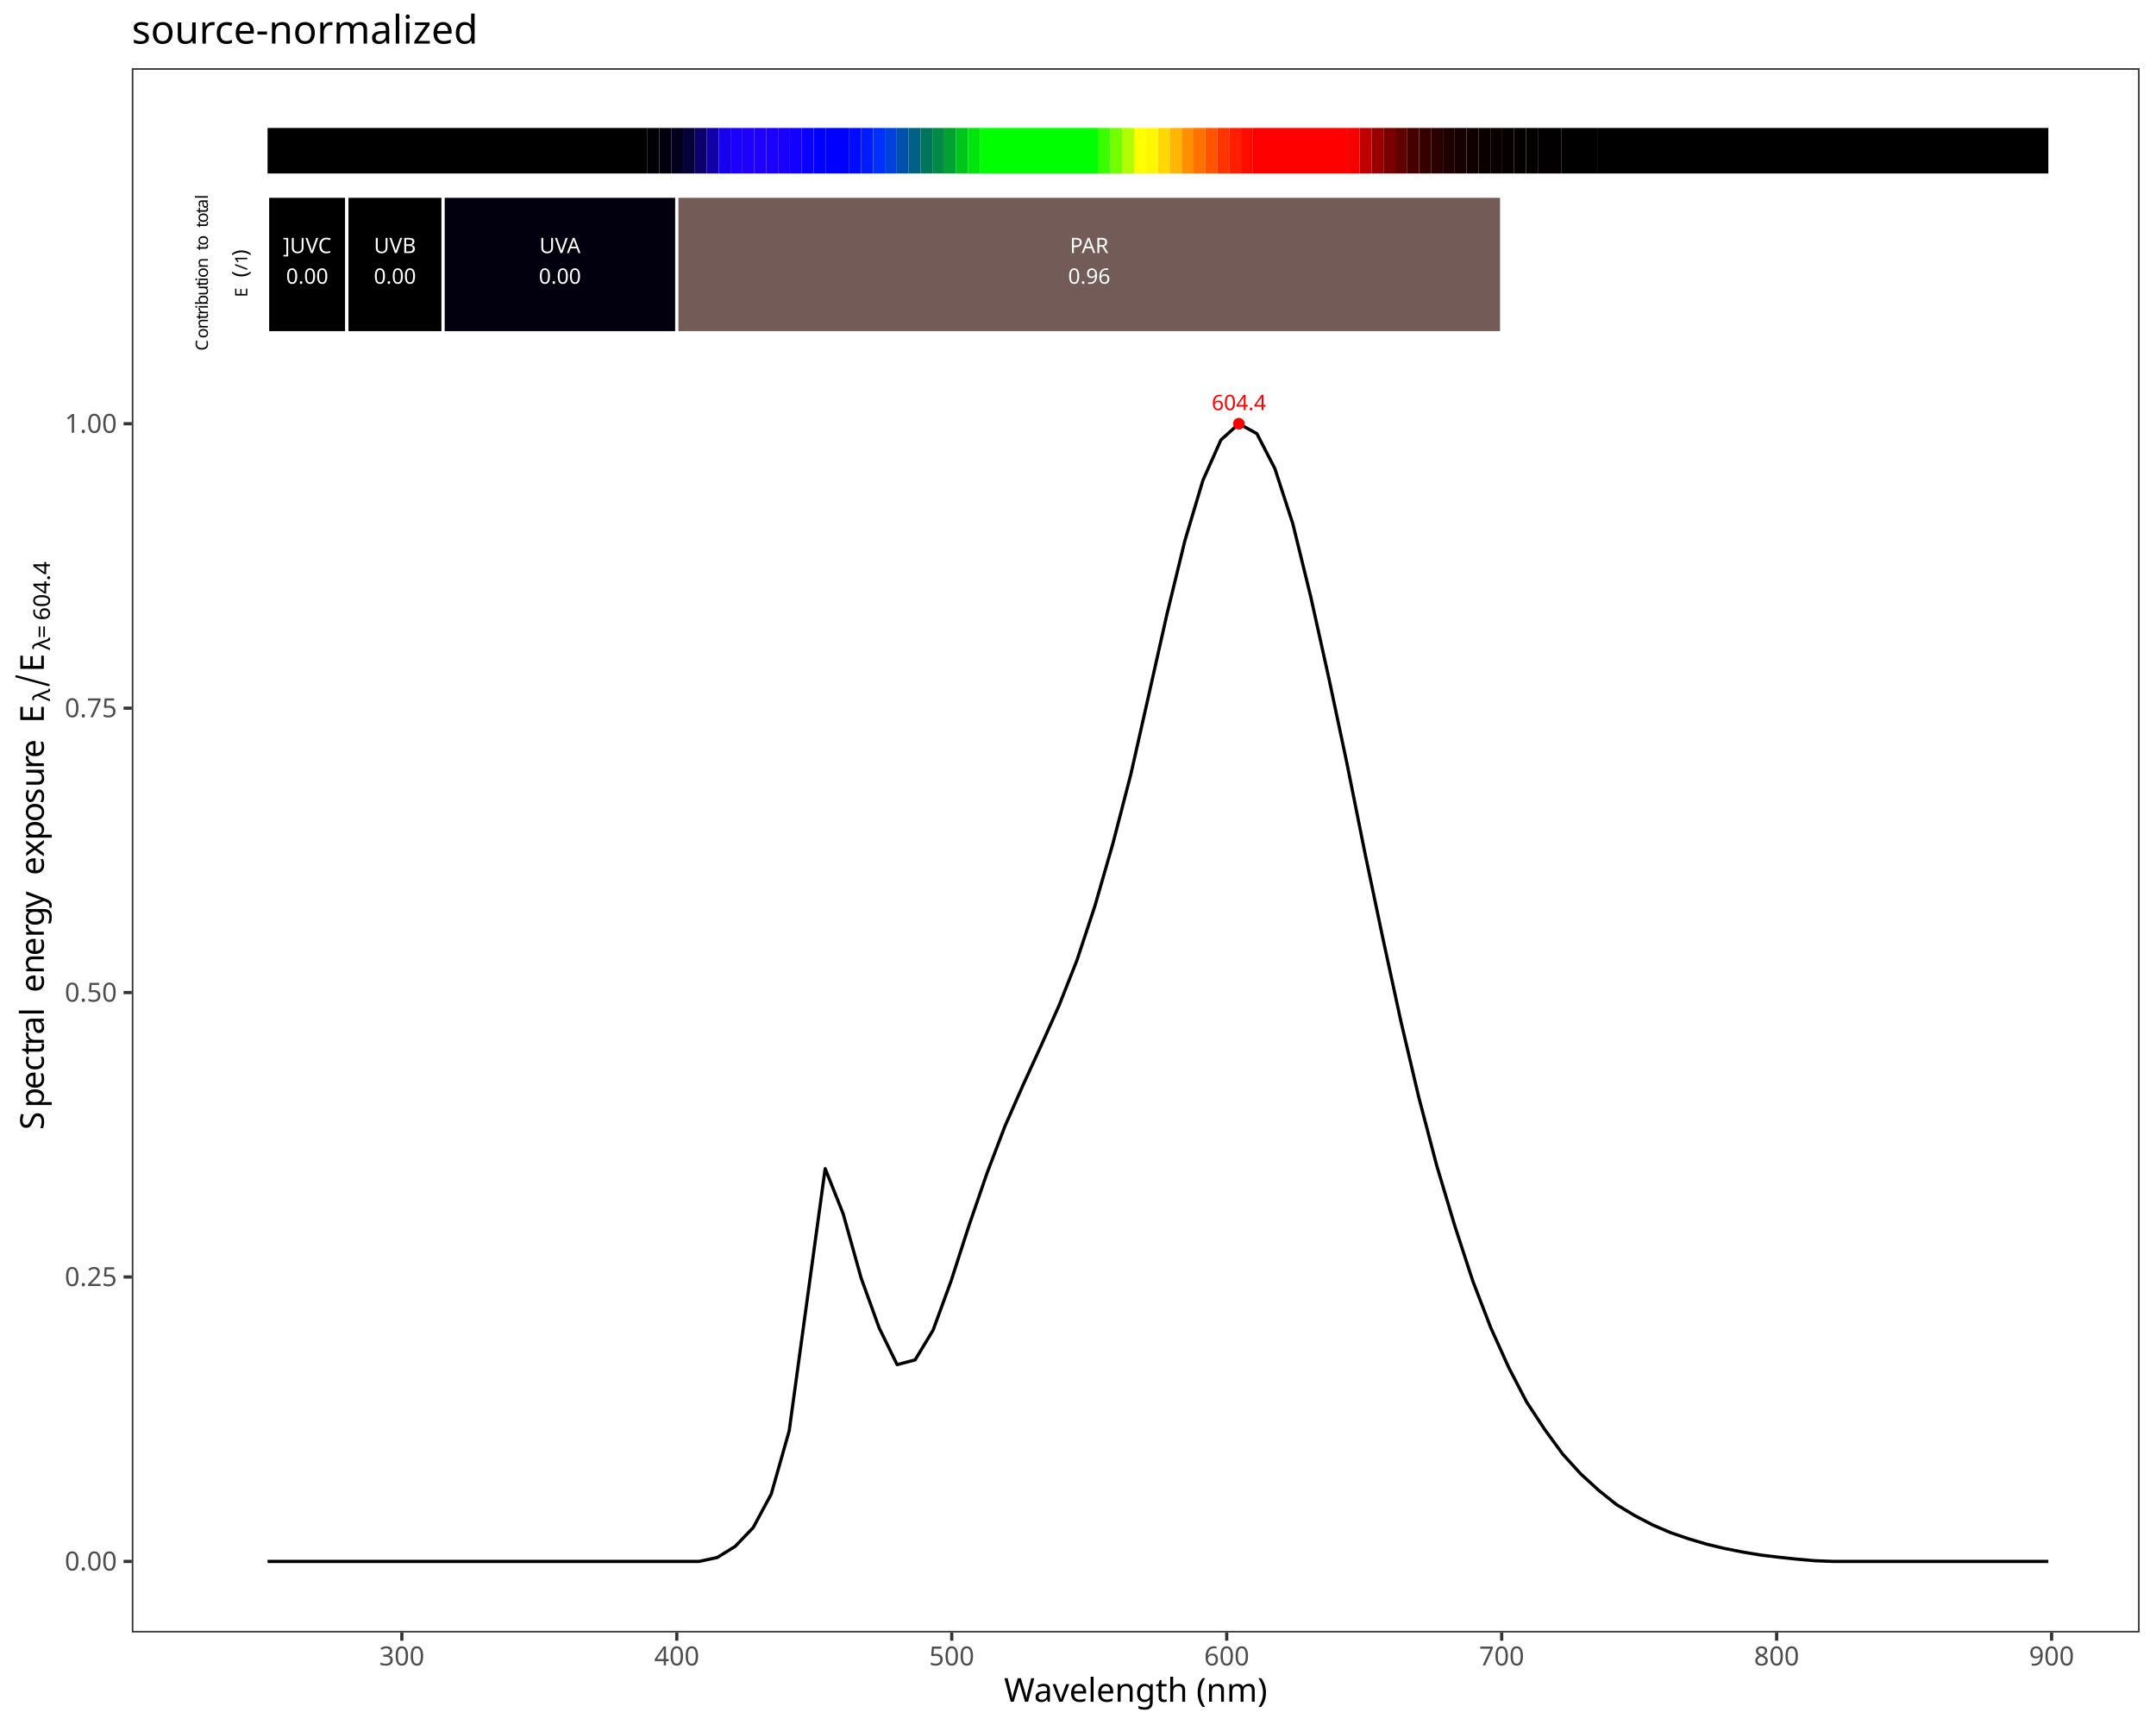
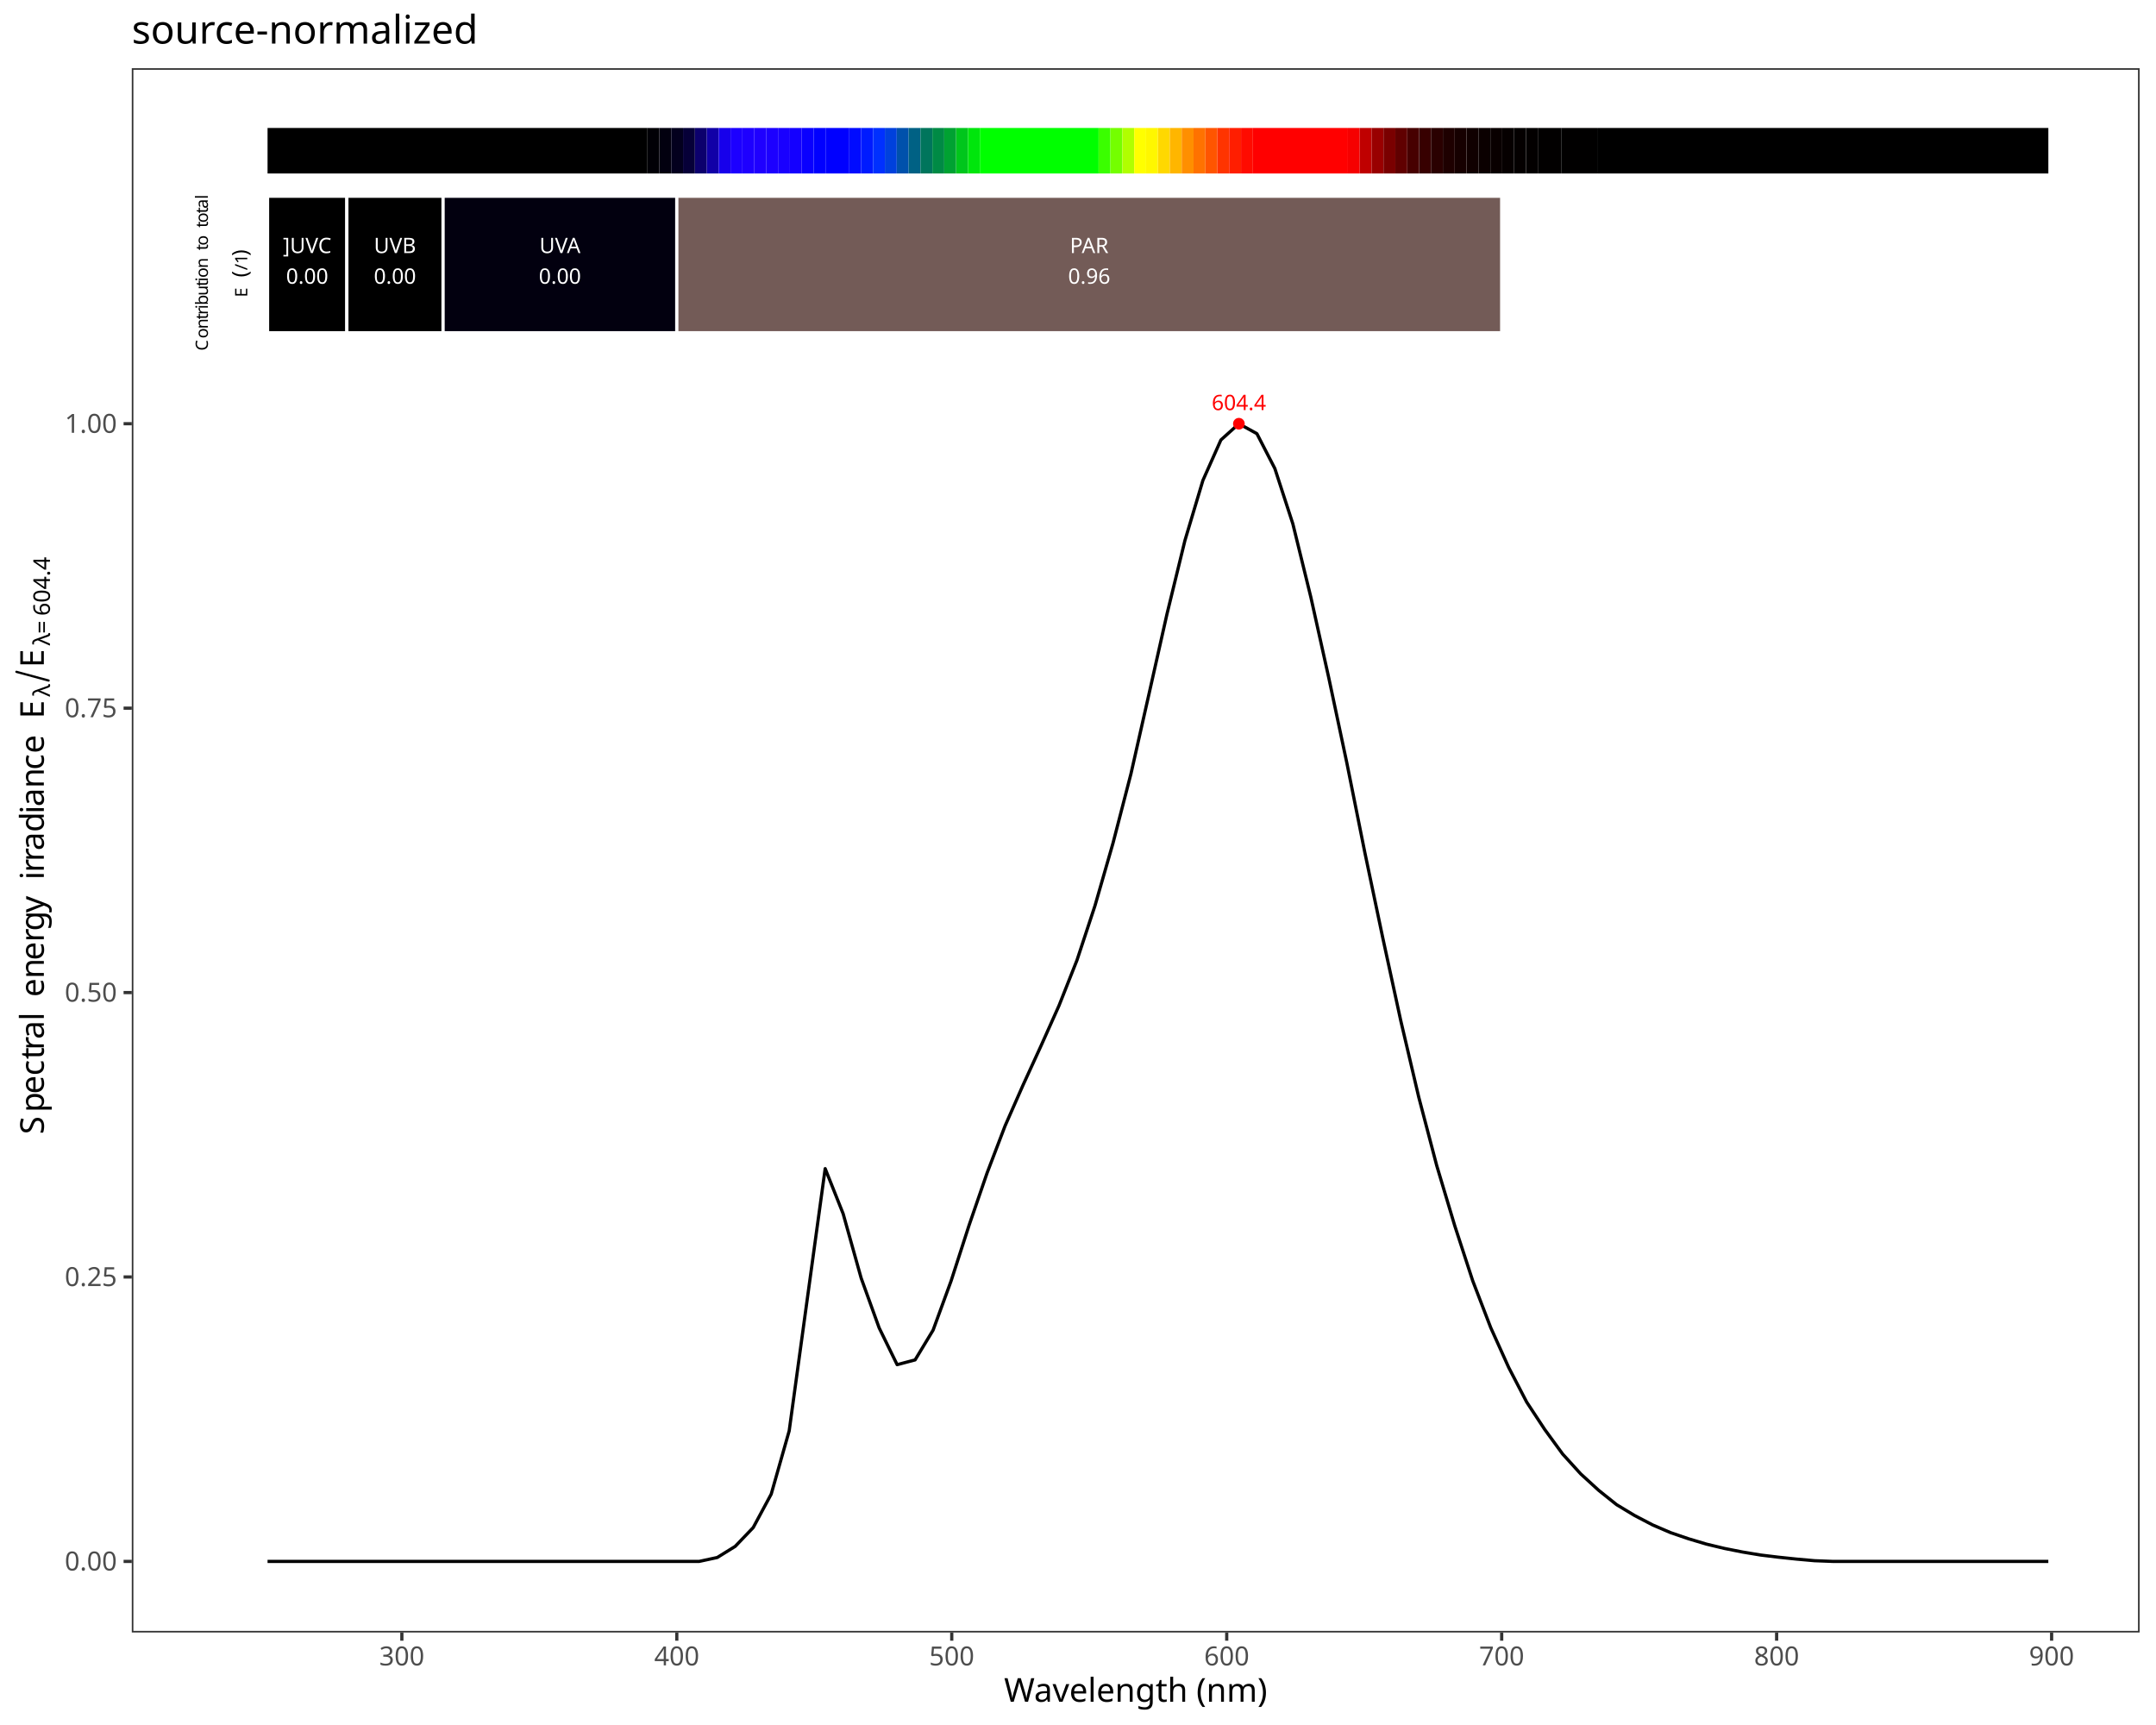
<svg xmlns="http://www.w3.org/2000/svg" class="svglite" data-engine-version="2.0" width="720.00pt" height="576.00pt" viewBox="0 0 720.00 576.00">
  <defs>
    <style type="text/css">
    .svglite line, .svglite polyline, .svglite polygon, .svglite path, .svglite rect, .svglite circle {
      fill: none;
      stroke: #000000;
      stroke-linecap: round;
      stroke-linejoin: round;
      stroke-miterlimit: 10.00;
    }
  </style>
  </defs>
  <rect width="100%" height="100%" style="stroke: none; fill: #FFFFFF;" />
  <defs>
    <clipPath id="cpMC4wMHw3MjAuMDB8MC4wMHw1NzYuMDA=">
      <rect x="0.00" y="0.00" width="720.00" height="576.00" />
    </clipPath>
  </defs>
  <g clip-path="url(#cpMC4wMHw3MjAuMDB8MC4wMHw1NzYuMDA=)">
    <rect x="0.00" y="0.00" width="720.00" height="576.00" style="stroke-width: 1.07; stroke: #FFFFFF; fill: #FFFFFF;" />
  </g>
  <defs>
    <clipPath id="cpNDQuMDF8NzE0LjUyfDIyLjc4fDU0NS4xMQ==">
      <rect x="44.01" y="22.78" width="670.52" height="522.33" />
    </clipPath>
  </defs>
  <g clip-path="url(#cpNDQuMDF8NzE0LjUyfDIyLjc4fDU0NS4xMQ==)">
    <rect x="44.01" y="22.78" width="670.52" height="522.33" style="stroke-width: 1.07; stroke: none; fill: #FFFFFF;" />
    <polyline points="89.35,521.37 95.36,521.37 101.36,521.37 107.37,521.37 113.38,521.37 119.39,521.37 125.39,521.37 131.40,521.37 137.41,521.37 143.41,521.37 149.42,521.37 155.43,521.37 161.43,521.37 167.44,521.37 173.45,521.37 179.46,521.37 185.46,521.37 191.47,521.37 197.48,521.37 203.48,521.37 209.49,521.37 215.50,521.37 221.50,521.37 227.51,521.37 233.52,521.37 239.53,520.07 245.53,516.35 251.54,510.07 257.55,498.90 263.55,477.78 269.56,433.98 275.57,390.22 281.57,405.28 287.58,426.76 293.59,443.39 299.60,455.68 305.60,454.09 311.61,444.15 317.62,427.72 323.62,409.15 329.63,391.70 335.64,375.96 341.64,362.34 347.65,349.22 353.66,335.78 359.67,320.59 365.67,302.43 371.68,281.57 377.69,258.36 383.69,231.81 389.70,205.10 395.71,180.48 401.71,160.41 407.72,146.91 413.73,141.49 419.74,144.80 425.74,156.45 431.75,174.92 437.76,199.41 443.76,226.40 449.77,254.70 455.78,284.62 461.78,313.17 467.79,340.83 473.80,366.38 479.80,389.22 485.81,409.27 491.82,427.68 497.83,443.32 503.83,456.61 509.84,468.18 515.85,477.30 521.85,485.52 527.86,492.13 533.87,497.63 539.87,502.43 545.88,506.05 551.89,509.19 557.90,511.77 563.90,513.82 569.91,515.61 575.92,517.05 581.92,518.24 587.93,519.24 593.94,519.97 599.94,520.60 605.95,521.14 611.96,521.37 617.97,521.37 623.97,521.37 629.98,521.37 635.99,521.37 641.99,521.37 648.00,521.37 654.01,521.37 660.01,521.37 666.02,521.37 672.03,521.37 678.04,521.37 684.04,521.37 " style="stroke-width: 1.07; stroke-linecap: butt;" />
    <text x="413.73" y="136.94" text-anchor="middle" style="font-size: 7.11px; fill: #FF0000; font-family: sans;" textLength="17.80px" lengthAdjust="spacingAndGlyphs">604.4</text>
    <circle cx="413.73" cy="141.49" r="1.95" style="stroke-width: 0.71; stroke: none; fill: #FF0000;" />
    <rect x="89.35" y="42.73" width="126.87" height="15.20" style="stroke-width: 1.07; stroke: none; stroke-linecap: square; stroke-linejoin: miter; fill: #000000;" />
    <rect x="216.22" y="42.73" width="3.96" height="15.20" style="stroke-width: 1.07; stroke: none; stroke-linecap: square; stroke-linejoin: miter; fill: #010006;" />
    <rect x="220.18" y="42.73" width="3.96" height="15.20" style="stroke-width: 1.07; stroke: none; stroke-linecap: square; stroke-linejoin: miter; fill: #02000F;" />
    <rect x="224.15" y="42.73" width="3.96" height="15.20" style="stroke-width: 1.07; stroke: none; stroke-linecap: square; stroke-linejoin: miter; fill: #03001E;" />
    <rect x="228.11" y="42.73" width="3.96" height="15.20" style="stroke-width: 1.07; stroke: none; stroke-linecap: square; stroke-linejoin: miter; fill: #060038;" />
    <rect x="232.08" y="42.73" width="3.96" height="15.20" style="stroke-width: 1.07; stroke: none; stroke-linecap: square; stroke-linejoin: miter; fill: #0C006D;" />
    <rect x="236.04" y="42.73" width="3.96" height="15.20" style="stroke-width: 1.07; stroke: none; stroke-linecap: square; stroke-linejoin: miter; fill: #1100A7;" />
    <rect x="240.01" y="42.73" width="3.96" height="15.20" style="stroke-width: 1.07; stroke: none; stroke-linecap: square; stroke-linejoin: miter; fill: #1700EB;" />
    <rect x="243.97" y="42.73" width="3.96" height="15.20" style="stroke-width: 1.07; stroke: none; stroke-linecap: square; stroke-linejoin: miter; fill: #1C00FF;" />
    <rect x="247.94" y="42.73" width="3.96" height="15.20" style="stroke-width: 1.07; stroke: none; stroke-linecap: square; stroke-linejoin: miter; fill: #1E00FF;" />
    <rect x="251.90" y="42.73" width="3.96" height="15.20" style="stroke-width: 1.07; stroke: none; stroke-linecap: square; stroke-linejoin: miter; fill: #1F00FF;" />
    <rect x="255.86" y="42.73" width="3.96" height="15.20" style="stroke-width: 1.07; stroke: none; stroke-linecap: square; stroke-linejoin: miter; fill: #1C00FF;" />
    <rect x="259.83" y="42.73" width="3.96" height="15.20" style="stroke-width: 1.07; stroke: none; stroke-linecap: square; stroke-linejoin: miter; fill: #1900FF;" />
    <rect x="263.79" y="42.73" width="3.96" height="15.20" style="stroke-width: 1.07; stroke: none; stroke-linecap: square; stroke-linejoin: miter; fill: #1400FF;" />
    <rect x="267.76" y="42.73" width="3.96" height="15.20" style="stroke-width: 1.07; stroke: none; stroke-linecap: square; stroke-linejoin: miter; fill: #0A00FF;" />
    <rect x="271.72" y="42.73" width="3.96" height="15.20" style="stroke-width: 1.07; stroke: none; stroke-linecap: square; stroke-linejoin: miter; fill: #0100FF;" />
    <rect x="275.69" y="42.73" width="7.93" height="15.20" style="stroke-width: 1.07; stroke: none; stroke-linecap: square; stroke-linejoin: miter; fill: #0000FF;" />
    <rect x="283.62" y="42.73" width="3.96" height="15.20" style="stroke-width: 1.07; stroke: none; stroke-linecap: square; stroke-linejoin: miter; fill: #000BFF;" />
    <rect x="287.58" y="42.73" width="3.96" height="15.20" style="stroke-width: 1.07; stroke: none; stroke-linecap: square; stroke-linejoin: miter; fill: #001BFF;" />
    <rect x="291.55" y="42.73" width="3.96" height="15.20" style="stroke-width: 1.07; stroke: none; stroke-linecap: square; stroke-linejoin: miter; fill: #0030FF;" />
    <rect x="295.51" y="42.73" width="3.96" height="15.20" style="stroke-width: 1.07; stroke: none; stroke-linecap: square; stroke-linejoin: miter; fill: #0041DD;" />
    <rect x="299.48" y="42.73" width="3.96" height="15.20" style="stroke-width: 1.07; stroke: none; stroke-linecap: square; stroke-linejoin: miter; fill: #0051AC;" />
    <rect x="303.44" y="42.73" width="3.96" height="15.20" style="stroke-width: 1.07; stroke: none; stroke-linecap: square; stroke-linejoin: miter; fill: #006184;" />
    <rect x="307.40" y="42.73" width="3.96" height="15.20" style="stroke-width: 1.07; stroke: none; stroke-linecap: square; stroke-linejoin: miter; fill: #00755C;" />
    <rect x="311.37" y="42.73" width="3.96" height="15.20" style="stroke-width: 1.07; stroke: none; stroke-linecap: square; stroke-linejoin: miter; fill: #008A45;" />
    <rect x="315.33" y="42.73" width="3.96" height="15.20" style="stroke-width: 1.07; stroke: none; stroke-linecap: square; stroke-linejoin: miter; fill: #00A232;" />
    <rect x="319.30" y="42.73" width="3.96" height="15.20" style="stroke-width: 1.07; stroke: none; stroke-linecap: square; stroke-linejoin: miter; fill: #00C61C;" />
    <rect x="323.26" y="42.73" width="3.96" height="15.20" style="stroke-width: 1.07; stroke: none; stroke-linecap: square; stroke-linejoin: miter; fill: #00E60C;" />
    <rect x="327.23" y="42.73" width="39.65" height="15.20" style="stroke-width: 1.07; stroke: none; stroke-linecap: square; stroke-linejoin: miter; fill: #00FF00;" />
    <rect x="366.87" y="42.73" width="3.96" height="15.20" style="stroke-width: 1.07; stroke: none; stroke-linecap: square; stroke-linejoin: miter; fill: #3AFF00;" />
    <rect x="370.84" y="42.73" width="3.96" height="15.20" style="stroke-width: 1.07; stroke: none; stroke-linecap: square; stroke-linejoin: miter; fill: #74FF00;" />
    <rect x="374.80" y="42.73" width="3.96" height="15.20" style="stroke-width: 1.07; stroke: none; stroke-linecap: square; stroke-linejoin: miter; fill: #B0FF00;" />
    <rect x="378.77" y="42.73" width="3.96" height="15.20" style="stroke-width: 1.07; stroke: none; stroke-linecap: square; stroke-linejoin: miter; fill: #FFFF00;" />
    <rect x="382.73" y="42.73" width="3.96" height="15.20" style="stroke-width: 1.07; stroke: none; stroke-linecap: square; stroke-linejoin: miter; fill: #FFF700;" />
    <rect x="386.70" y="42.73" width="3.96" height="15.20" style="stroke-width: 1.07; stroke: none; stroke-linecap: square; stroke-linejoin: miter; fill: #FFD800;" />
    <rect x="390.66" y="42.73" width="3.96" height="15.20" style="stroke-width: 1.07; stroke: none; stroke-linecap: square; stroke-linejoin: miter; fill: #FFB600;" />
    <rect x="394.63" y="42.73" width="3.96" height="15.20" style="stroke-width: 1.07; stroke: none; stroke-linecap: square; stroke-linejoin: miter; fill: #FF8F00;" />
    <rect x="398.59" y="42.73" width="3.96" height="15.20" style="stroke-width: 1.07; stroke: none; stroke-linecap: square; stroke-linejoin: miter; fill: #FF7200;" />
    <rect x="402.56" y="42.73" width="3.96" height="15.20" style="stroke-width: 1.07; stroke: none; stroke-linecap: square; stroke-linejoin: miter; fill: #FF5500;" />
    <rect x="406.52" y="42.73" width="3.96" height="15.20" style="stroke-width: 1.07; stroke: none; stroke-linecap: square; stroke-linejoin: miter; fill: #FF3400;" />
    <rect x="410.48" y="42.73" width="3.96" height="15.20" style="stroke-width: 1.07; stroke: none; stroke-linecap: square; stroke-linejoin: miter; fill: #FF1E00;" />
    <rect x="414.45" y="42.73" width="3.96" height="15.20" style="stroke-width: 1.07; stroke: none; stroke-linecap: square; stroke-linejoin: miter; fill: #FF0B00;" />
    <rect x="418.41" y="42.73" width="31.72" height="15.20" style="stroke-width: 1.07; stroke: none; stroke-linecap: square; stroke-linejoin: miter; fill: #FF0000;" />
    <rect x="450.13" y="42.73" width="3.96" height="15.20" style="stroke-width: 1.07; stroke: none; stroke-linecap: square; stroke-linejoin: miter; fill: #F60000;" />
    <rect x="454.10" y="42.73" width="3.96" height="15.20" style="stroke-width: 1.07; stroke: none; stroke-linecap: square; stroke-linejoin: miter; fill: #BF0000;" />
    <rect x="458.06" y="42.73" width="3.96" height="15.20" style="stroke-width: 1.07; stroke: none; stroke-linecap: square; stroke-linejoin: miter; fill: #990000;" />
    <rect x="462.02" y="42.73" width="3.96" height="15.20" style="stroke-width: 1.07; stroke: none; stroke-linecap: square; stroke-linejoin: miter; fill: #7A0000;" />
    <rect x="465.99" y="42.73" width="3.96" height="15.20" style="stroke-width: 1.07; stroke: none; stroke-linecap: square; stroke-linejoin: miter; fill: #600000;" />
    <rect x="469.95" y="42.73" width="3.96" height="15.20" style="stroke-width: 1.07; stroke: none; stroke-linecap: square; stroke-linejoin: miter; fill: #470000;" />
    <rect x="473.92" y="42.73" width="3.96" height="15.20" style="stroke-width: 1.07; stroke: none; stroke-linecap: square; stroke-linejoin: miter; fill: #370000;" />
    <rect x="477.88" y="42.73" width="3.96" height="15.20" style="stroke-width: 1.07; stroke: none; stroke-linecap: square; stroke-linejoin: miter; fill: #2A0000;" />
    <rect x="481.85" y="42.73" width="3.96" height="15.20" style="stroke-width: 1.07; stroke: none; stroke-linecap: square; stroke-linejoin: miter; fill: #1E0000;" />
    <rect x="485.81" y="42.73" width="3.96" height="15.20" style="stroke-width: 1.07; stroke: none; stroke-linecap: square; stroke-linejoin: miter; fill: #160000;" />
    <rect x="489.78" y="42.73" width="3.96" height="15.20" style="stroke-width: 1.07; stroke: none; stroke-linecap: square; stroke-linejoin: miter; fill: #100000;" />
    <rect x="493.74" y="42.73" width="3.96" height="15.20" style="stroke-width: 1.07; stroke: none; stroke-linecap: square; stroke-linejoin: miter; fill: #0B0000;" />
    <rect x="497.71" y="42.73" width="3.96" height="15.20" style="stroke-width: 1.07; stroke: none; stroke-linecap: square; stroke-linejoin: miter; fill: #090000;" />
    <rect x="501.67" y="42.73" width="3.96" height="15.20" style="stroke-width: 1.07; stroke: none; stroke-linecap: square; stroke-linejoin: miter; fill: #060000;" />
    <rect x="505.63" y="42.73" width="3.96" height="15.20" style="stroke-width: 1.07; stroke: none; stroke-linecap: square; stroke-linejoin: miter; fill: #040000;" />
    <rect x="509.60" y="42.73" width="3.96" height="15.20" style="stroke-width: 1.07; stroke: none; stroke-linecap: square; stroke-linejoin: miter; fill: #030000;" />
    <rect x="513.56" y="42.73" width="7.93" height="15.20" style="stroke-width: 1.07; stroke: none; stroke-linecap: square; stroke-linejoin: miter; fill: #020000;" />
    <rect x="521.49" y="42.73" width="11.89" height="15.20" style="stroke-width: 1.07; stroke: none; stroke-linecap: square; stroke-linejoin: miter; fill: #010000;" />
    <rect x="533.39" y="42.73" width="150.66" height="15.20" style="stroke-width: 1.07; stroke: none; stroke-linecap: square; stroke-linejoin: miter; fill: #000000;" />
    <rect x="89.35" y="65.52" width="26.48" height="45.59" style="stroke-width: 1.07; stroke: #FFFFFF; stroke-linecap: square; stroke-linejoin: miter; fill: #000000;" />
    <rect x="115.83" y="65.52" width="32.14" height="45.59" style="stroke-width: 1.07; stroke: #FFFFFF; stroke-linecap: square; stroke-linejoin: miter; fill: #000000;" />
    <rect x="147.97" y="65.52" width="78.05" height="45.59" style="stroke-width: 1.07; stroke: #FFFFFF; stroke-linecap: square; stroke-linejoin: miter; fill: #02000F;" />
    <rect x="226.02" y="65.52" width="275.47" height="45.59" style="stroke-width: 1.07; stroke: #FFFFFF; stroke-linecap: square; stroke-linejoin: miter; fill: #735B57;" />
    <text x="102.59" y="84.50" text-anchor="middle" style="font-size: 7.11px; fill: #FFFFFF; font-family: sans;" textLength="17.00px" lengthAdjust="spacingAndGlyphs">]UVC</text>
    <text x="102.59" y="94.74" text-anchor="middle" style="font-size: 7.11px; fill: #FFFFFF; font-family: sans;" textLength="13.85px" lengthAdjust="spacingAndGlyphs">0.00</text>
    <text x="131.90" y="84.50" text-anchor="middle" style="font-size: 7.11px; fill: #FFFFFF; font-family: sans;" textLength="14.63px" lengthAdjust="spacingAndGlyphs">UVB</text>
    <text x="131.90" y="94.74" text-anchor="middle" style="font-size: 7.11px; fill: #FFFFFF; font-family: sans;" textLength="13.85px" lengthAdjust="spacingAndGlyphs">0.00</text>
    <text x="187.00" y="84.50" text-anchor="middle" style="font-size: 7.11px; fill: #FFFFFF; font-family: sans;" textLength="14.63px" lengthAdjust="spacingAndGlyphs">UVA</text>
    <text x="187.00" y="94.74" text-anchor="middle" style="font-size: 7.11px; fill: #FFFFFF; font-family: sans;" textLength="13.85px" lengthAdjust="spacingAndGlyphs">0.00</text>
    <text x="363.75" y="84.50" text-anchor="middle" style="font-size: 7.11px; fill: #FFFFFF; font-family: sans;" textLength="14.63px" lengthAdjust="spacingAndGlyphs">PAR</text>
    <text x="363.75" y="94.74" text-anchor="middle" style="font-size: 7.11px; fill: #FFFFFF; font-family: sans;" textLength="13.85px" lengthAdjust="spacingAndGlyphs">0.96</text>
    <text transform="translate(69.42,117.10) rotate(-90)" style="font-size: 5.69px; font-family: sans;" textLength="4.11px" lengthAdjust="spacingAndGlyphs">C</text>
    <text transform="translate(69.42,112.99) rotate(-90)" style="font-size: 5.69px; font-family: sans;" textLength="3.17px" lengthAdjust="spacingAndGlyphs">o</text>
    <text transform="translate(69.42,109.83) rotate(-90)" style="font-size: 5.69px; font-family: sans;" textLength="3.17px" lengthAdjust="spacingAndGlyphs">n</text>
    <text transform="translate(69.42,106.66) rotate(-90)" style="font-size: 5.69px; font-family: sans;" textLength="1.58px" lengthAdjust="spacingAndGlyphs">t</text>
    <text transform="translate(69.42,105.08) rotate(-90)" style="font-size: 5.69px; font-family: sans;" textLength="1.89px" lengthAdjust="spacingAndGlyphs">r</text>
    <text transform="translate(69.42,103.18) rotate(-90)" style="font-size: 5.69px; font-family: sans;" textLength="1.26px" lengthAdjust="spacingAndGlyphs">i</text>
    <text transform="translate(69.42,101.92) rotate(-90)" style="font-size: 5.69px; font-family: sans;" textLength="3.17px" lengthAdjust="spacingAndGlyphs">b</text>
    <text transform="translate(69.42,98.76) rotate(-90)" style="font-size: 5.69px; font-family: sans;" textLength="3.17px" lengthAdjust="spacingAndGlyphs">u</text>
    <text transform="translate(69.42,95.59) rotate(-90)" style="font-size: 5.69px; font-family: sans;" textLength="1.58px" lengthAdjust="spacingAndGlyphs">t</text>
    <text transform="translate(69.42,94.01) rotate(-90)" style="font-size: 5.69px; font-family: sans;" textLength="1.26px" lengthAdjust="spacingAndGlyphs">i</text>
    <text transform="translate(69.42,92.75) rotate(-90)" style="font-size: 5.69px; font-family: sans;" textLength="3.17px" lengthAdjust="spacingAndGlyphs">o</text>
    <text transform="translate(69.42,89.58) rotate(-90)" style="font-size: 5.69px; font-family: sans;" textLength="3.17px" lengthAdjust="spacingAndGlyphs">n</text>
    <text transform="translate(69.42,86.42) rotate(-90)" style="font-size: 5.69px; font-family: sans;" textLength="1.42px" lengthAdjust="spacingAndGlyphs"> </text>
    <text transform="translate(69.42,84.99) rotate(-90)" style="font-size: 5.69px; font-family: sans;" textLength="1.42px" lengthAdjust="spacingAndGlyphs"> </text>
    <text transform="translate(69.42,83.57) rotate(-90)" style="font-size: 5.69px; font-family: sans;" textLength="1.58px" lengthAdjust="spacingAndGlyphs">t</text>
    <text transform="translate(69.42,81.99) rotate(-90)" style="font-size: 5.69px; font-family: sans;" textLength="3.17px" lengthAdjust="spacingAndGlyphs">o</text>
    <text transform="translate(69.42,78.82) rotate(-90)" style="font-size: 5.69px; font-family: sans;" textLength="1.42px" lengthAdjust="spacingAndGlyphs"> </text>
    <text transform="translate(69.42,77.40) rotate(-90)" style="font-size: 5.69px; font-family: sans;" textLength="1.42px" lengthAdjust="spacingAndGlyphs"> </text>
    <text transform="translate(69.42,75.98) rotate(-90)" style="font-size: 5.69px; font-family: sans;" textLength="1.58px" lengthAdjust="spacingAndGlyphs">t</text>
    <text transform="translate(69.42,74.40) rotate(-90)" style="font-size: 5.69px; font-family: sans;" textLength="3.17px" lengthAdjust="spacingAndGlyphs">o</text>
    <text transform="translate(69.42,71.23) rotate(-90)" style="font-size: 5.69px; font-family: sans;" textLength="1.58px" lengthAdjust="spacingAndGlyphs">t</text>
    <text transform="translate(69.42,69.65) rotate(-90)" style="font-size: 5.69px; font-family: sans;" textLength="3.17px" lengthAdjust="spacingAndGlyphs">a</text>
    <text transform="translate(69.42,66.48) rotate(-90)" style="font-size: 5.69px; font-family: sans;" textLength="1.26px" lengthAdjust="spacingAndGlyphs">l</text>
    <text transform="translate(82.58,99.22) rotate(-90)" style="font-size: 5.69px; font-family: sans;" textLength="3.80px" lengthAdjust="spacingAndGlyphs">E</text>
    <text transform="translate(82.58,95.43) rotate(-90)" style="font-size: 5.69px; font-family: sans;" textLength="1.42px" lengthAdjust="spacingAndGlyphs"> </text>
    <text transform="translate(82.58,94.00) rotate(-90)" style="font-size: 5.69px; font-family: sans;" textLength="1.42px" lengthAdjust="spacingAndGlyphs"> </text>
    <text transform="translate(82.58,92.58) rotate(-90)" style="font-size: 7.11px; font-family: sans;" textLength="2.37px" lengthAdjust="spacingAndGlyphs">(</text>
    <text transform="translate(82.58,90.21) rotate(-90)" style="font-size: 5.69px; font-family: sans;" textLength="4.75px" lengthAdjust="spacingAndGlyphs">/1</text>
    <text transform="translate(82.58,85.46) rotate(-90)" style="font-size: 7.11px; font-family: sans;" textLength="2.36px" lengthAdjust="spacingAndGlyphs">)</text>
    <rect x="44.01" y="22.78" width="670.52" height="522.33" style="stroke-width: 1.07; stroke: #333333;" />
  </g>
  <g clip-path="url(#cpMC4wMHw3MjAuMDB8MC4wMHw1NzYuMDA=)">
    <text x="39.07" y="524.40" text-anchor="end" style="font-size: 8.80px; fill: #4D4D4D; font-family: sans;" textLength="17.13px" lengthAdjust="spacingAndGlyphs">0.00</text>
    <text x="39.07" y="429.43" text-anchor="end" style="font-size: 8.80px; fill: #4D4D4D; font-family: sans;" textLength="17.13px" lengthAdjust="spacingAndGlyphs">0.25</text>
    <text x="39.07" y="334.46" text-anchor="end" style="font-size: 8.80px; fill: #4D4D4D; font-family: sans;" textLength="17.13px" lengthAdjust="spacingAndGlyphs">0.50</text>
    <text x="39.07" y="239.49" text-anchor="end" style="font-size: 8.80px; fill: #4D4D4D; font-family: sans;" textLength="17.13px" lengthAdjust="spacingAndGlyphs">0.75</text>
    <text x="39.07" y="144.52" text-anchor="end" style="font-size: 8.80px; fill: #4D4D4D; font-family: sans;" textLength="17.13px" lengthAdjust="spacingAndGlyphs">1.00</text>
    <polyline points="41.27,521.37 44.01,521.37 " style="stroke-width: 1.07; stroke: #333333; stroke-linecap: butt;" />
    <polyline points="41.27,426.40 44.01,426.40 " style="stroke-width: 1.07; stroke: #333333; stroke-linecap: butt;" />
    <polyline points="41.27,331.43 44.01,331.43 " style="stroke-width: 1.07; stroke: #333333; stroke-linecap: butt;" />
    <polyline points="41.27,236.46 44.01,236.46 " style="stroke-width: 1.07; stroke: #333333; stroke-linecap: butt;" />
    <polyline points="41.27,141.49 44.01,141.49 " style="stroke-width: 1.07; stroke: #333333; stroke-linecap: butt;" />
    <polyline points="134.20,547.85 134.20,545.11 " style="stroke-width: 1.07; stroke: #333333; stroke-linecap: butt;" />
    <polyline points="226.02,547.85 226.02,545.11 " style="stroke-width: 1.07; stroke: #333333; stroke-linecap: butt;" />
    <polyline points="317.84,547.85 317.84,545.11 " style="stroke-width: 1.07; stroke: #333333; stroke-linecap: butt;" />
    <polyline points="409.67,547.85 409.67,545.11 " style="stroke-width: 1.07; stroke: #333333; stroke-linecap: butt;" />
    <polyline points="501.49,547.85 501.49,545.11 " style="stroke-width: 1.07; stroke: #333333; stroke-linecap: butt;" />
    <polyline points="593.31,547.85 593.31,545.11 " style="stroke-width: 1.07; stroke: #333333; stroke-linecap: butt;" />
    <polyline points="685.14,547.85 685.14,545.11 " style="stroke-width: 1.07; stroke: #333333; stroke-linecap: butt;" />
    <text x="134.20" y="556.10" text-anchor="middle" style="font-size: 8.80px; fill: #4D4D4D; font-family: sans;" textLength="14.68px" lengthAdjust="spacingAndGlyphs">300</text>
    <text x="226.02" y="556.10" text-anchor="middle" style="font-size: 8.80px; fill: #4D4D4D; font-family: sans;" textLength="14.68px" lengthAdjust="spacingAndGlyphs">400</text>
    <text x="317.84" y="556.10" text-anchor="middle" style="font-size: 8.80px; fill: #4D4D4D; font-family: sans;" textLength="14.68px" lengthAdjust="spacingAndGlyphs">500</text>
    <text x="409.67" y="556.10" text-anchor="middle" style="font-size: 8.80px; fill: #4D4D4D; font-family: sans;" textLength="14.68px" lengthAdjust="spacingAndGlyphs">600</text>
    <text x="501.49" y="556.10" text-anchor="middle" style="font-size: 8.80px; fill: #4D4D4D; font-family: sans;" textLength="14.68px" lengthAdjust="spacingAndGlyphs">700</text>
    <text x="593.31" y="556.10" text-anchor="middle" style="font-size: 8.80px; fill: #4D4D4D; font-family: sans;" textLength="14.68px" lengthAdjust="spacingAndGlyphs">800</text>
    <text x="685.14" y="556.10" text-anchor="middle" style="font-size: 8.80px; fill: #4D4D4D; font-family: sans;" textLength="14.68px" lengthAdjust="spacingAndGlyphs">900</text>
    <text x="379.26" y="568.24" text-anchor="middle" style="font-size: 11.00px; font-family: sans;" textLength="83.76px" lengthAdjust="spacingAndGlyphs">Wavelength (nm)</text>
-     <text transform="translate(14.64,380.00) rotate(-90)" style="font-size: 11.00px; font-family: sans;" textLength="2.75px" lengthAdjust="spacingAndGlyphs"> </text>
-     <text transform="translate(14.64,377.25) rotate(-90)" style="font-size: 11.00px; font-family: sans;" textLength="7.34px" lengthAdjust="spacingAndGlyphs">S</text>
-     <text transform="translate(14.64,369.91) rotate(-90)" style="font-size: 11.00px; font-family: sans;" textLength="6.12px" lengthAdjust="spacingAndGlyphs">p</text>
-     <text transform="translate(14.64,363.80) rotate(-90)" style="font-size: 11.00px; font-family: sans;" textLength="6.12px" lengthAdjust="spacingAndGlyphs">e</text>
-     <text transform="translate(14.64,357.68) rotate(-90)" style="font-size: 11.00px; font-family: sans;" textLength="5.50px" lengthAdjust="spacingAndGlyphs">c</text>
-     <text transform="translate(14.64,352.17) rotate(-90)" style="font-size: 11.00px; font-family: sans;" textLength="3.06px" lengthAdjust="spacingAndGlyphs">t</text>
-     <text transform="translate(14.64,349.12) rotate(-90)" style="font-size: 11.00px; font-family: sans;" textLength="3.66px" lengthAdjust="spacingAndGlyphs">r</text>
-     <text transform="translate(14.64,345.45) rotate(-90)" style="font-size: 11.00px; font-family: sans;" textLength="6.12px" lengthAdjust="spacingAndGlyphs">a</text>
-     <text transform="translate(14.64,339.34) rotate(-90)" style="font-size: 11.00px; font-family: sans;" textLength="2.44px" lengthAdjust="spacingAndGlyphs">l</text>
-     <text transform="translate(14.64,336.89) rotate(-90)" style="font-size: 11.00px; font-family: sans;" textLength="2.75px" lengthAdjust="spacingAndGlyphs"> </text>
-     <text transform="translate(14.64,334.14) rotate(-90)" style="font-size: 11.00px; font-family: sans;" textLength="2.75px" lengthAdjust="spacingAndGlyphs"> </text>
-     <text transform="translate(14.64,331.39) rotate(-90)" style="font-size: 11.00px; font-family: sans;" textLength="6.12px" lengthAdjust="spacingAndGlyphs">e</text>
-     <text transform="translate(14.64,325.27) rotate(-90)" style="font-size: 11.00px; font-family: sans;" textLength="6.12px" lengthAdjust="spacingAndGlyphs">n</text>
-     <text transform="translate(14.64,319.15) rotate(-90)" style="font-size: 11.00px; font-family: sans;" textLength="6.12px" lengthAdjust="spacingAndGlyphs">e</text>
-     <text transform="translate(14.64,313.03) rotate(-90)" style="font-size: 11.00px; font-family: sans;" textLength="3.66px" lengthAdjust="spacingAndGlyphs">r</text>
-     <text transform="translate(14.64,309.37) rotate(-90)" style="font-size: 11.00px; font-family: sans;" textLength="6.12px" lengthAdjust="spacingAndGlyphs">g</text>
-     <text transform="translate(14.64,303.25) rotate(-90)" style="font-size: 11.00px; font-family: sans;" textLength="5.50px" lengthAdjust="spacingAndGlyphs">y</text>
-     <text transform="translate(14.64,297.75) rotate(-90)" style="font-size: 11.00px; font-family: sans;" textLength="2.75px" lengthAdjust="spacingAndGlyphs"> </text>
-     <text transform="translate(14.64,295.00) rotate(-90)" style="font-size: 11.00px; font-family: sans;" textLength="2.75px" lengthAdjust="spacingAndGlyphs"> </text>
-     <text transform="translate(14.64,292.24) rotate(-90)" style="font-size: 11.00px; font-family: sans;" textLength="6.12px" lengthAdjust="spacingAndGlyphs">e</text>
-     <text transform="translate(14.64,286.13) rotate(-90)" style="font-size: 11.00px; font-family: sans;" textLength="5.50px" lengthAdjust="spacingAndGlyphs">x</text>
-     <text transform="translate(14.64,280.62) rotate(-90)" style="font-size: 11.00px; font-family: sans;" textLength="6.12px" lengthAdjust="spacingAndGlyphs">p</text>
-     <text transform="translate(14.64,274.50) rotate(-90)" style="font-size: 11.00px; font-family: sans;" textLength="6.12px" lengthAdjust="spacingAndGlyphs">o</text>
-     <text transform="translate(14.64,268.39) rotate(-90)" style="font-size: 11.00px; font-family: sans;" textLength="5.50px" lengthAdjust="spacingAndGlyphs">s</text>
-     <text transform="translate(14.64,262.88) rotate(-90)" style="font-size: 11.00px; font-family: sans;" textLength="6.12px" lengthAdjust="spacingAndGlyphs">u</text>
-     <text transform="translate(14.64,256.76) rotate(-90)" style="font-size: 11.00px; font-family: sans;" textLength="3.66px" lengthAdjust="spacingAndGlyphs">r</text>
-     <text transform="translate(14.64,253.10) rotate(-90)" style="font-size: 11.00px; font-family: sans;" textLength="6.12px" lengthAdjust="spacingAndGlyphs">e</text>
-     <text transform="translate(14.64,246.98) rotate(-90)" style="font-size: 11.00px; font-family: sans;" textLength="2.75px" lengthAdjust="spacingAndGlyphs"> </text>
-     <text transform="translate(14.64,244.23) rotate(-90)" style="font-size: 11.00px; font-family: sans;" textLength="2.75px" lengthAdjust="spacingAndGlyphs"> </text>
-     <text transform="translate(14.64,241.48) rotate(-90)" style="font-size: 11.00px; font-family: sans;" textLength="7.34px" lengthAdjust="spacingAndGlyphs">E</text>
-     <text transform="translate(16.67,234.14) rotate(-90)" style="font-size: 7.70px; font-family: sans;" textLength="3.92px" lengthAdjust="spacingAndGlyphs">λ</text>
-     <polyline points="16.23,228.76 5.48,225.85 " style="stroke-width: 0.75;" />
-     <text transform="translate(14.64,224.40) rotate(-90)" style="font-size: 11.00px; font-family: sans;" textLength="7.34px" lengthAdjust="spacingAndGlyphs">E</text>
-     <text transform="translate(16.67,217.06) rotate(-90)" style="font-size: 7.70px; font-family: sans;" textLength="3.92px" lengthAdjust="spacingAndGlyphs">λ</text>
-     <text transform="translate(16.67,213.14) rotate(-90)" style="font-size: 7.70px; font-family: sans;" textLength="5.98px" lengthAdjust="spacingAndGlyphs">=</text>
-     <text transform="translate(16.67,207.16) rotate(-90)" style="font-size: 7.70px; font-family: sans;" textLength="19.27px" lengthAdjust="spacingAndGlyphs">604.4</text>
+     <text transform="translate(14.64,381.53) rotate(-90)" style="font-size: 11.00px; font-family: sans;" textLength="2.75px" lengthAdjust="spacingAndGlyphs"> </text>
+     <text transform="translate(14.64,378.77) rotate(-90)" style="font-size: 11.00px; font-family: sans;" textLength="7.34px" lengthAdjust="spacingAndGlyphs">S</text>
+     <text transform="translate(14.64,371.43) rotate(-90)" style="font-size: 11.00px; font-family: sans;" textLength="6.12px" lengthAdjust="spacingAndGlyphs">p</text>
+     <text transform="translate(14.64,365.32) rotate(-90)" style="font-size: 11.00px; font-family: sans;" textLength="6.12px" lengthAdjust="spacingAndGlyphs">e</text>
+     <text transform="translate(14.64,359.20) rotate(-90)" style="font-size: 11.00px; font-family: sans;" textLength="5.50px" lengthAdjust="spacingAndGlyphs">c</text>
+     <text transform="translate(14.64,353.69) rotate(-90)" style="font-size: 11.00px; font-family: sans;" textLength="3.06px" lengthAdjust="spacingAndGlyphs">t</text>
+     <text transform="translate(14.64,350.64) rotate(-90)" style="font-size: 11.00px; font-family: sans;" textLength="3.66px" lengthAdjust="spacingAndGlyphs">r</text>
+     <text transform="translate(14.64,346.97) rotate(-90)" style="font-size: 11.00px; font-family: sans;" textLength="6.12px" lengthAdjust="spacingAndGlyphs">a</text>
+     <text transform="translate(14.64,340.86) rotate(-90)" style="font-size: 11.00px; font-family: sans;" textLength="2.44px" lengthAdjust="spacingAndGlyphs">l</text>
+     <text transform="translate(14.64,338.41) rotate(-90)" style="font-size: 11.00px; font-family: sans;" textLength="2.75px" lengthAdjust="spacingAndGlyphs"> </text>
+     <text transform="translate(14.64,335.66) rotate(-90)" style="font-size: 11.00px; font-family: sans;" textLength="2.75px" lengthAdjust="spacingAndGlyphs"> </text>
+     <text transform="translate(14.64,332.91) rotate(-90)" style="font-size: 11.00px; font-family: sans;" textLength="6.12px" lengthAdjust="spacingAndGlyphs">e</text>
+     <text transform="translate(14.64,326.79) rotate(-90)" style="font-size: 11.00px; font-family: sans;" textLength="6.12px" lengthAdjust="spacingAndGlyphs">n</text>
+     <text transform="translate(14.64,320.67) rotate(-90)" style="font-size: 11.00px; font-family: sans;" textLength="6.12px" lengthAdjust="spacingAndGlyphs">e</text>
+     <text transform="translate(14.64,314.56) rotate(-90)" style="font-size: 11.00px; font-family: sans;" textLength="3.66px" lengthAdjust="spacingAndGlyphs">r</text>
+     <text transform="translate(14.64,310.89) rotate(-90)" style="font-size: 11.00px; font-family: sans;" textLength="6.12px" lengthAdjust="spacingAndGlyphs">g</text>
+     <text transform="translate(14.64,304.77) rotate(-90)" style="font-size: 11.00px; font-family: sans;" textLength="5.50px" lengthAdjust="spacingAndGlyphs">y</text>
+     <text transform="translate(14.64,299.27) rotate(-90)" style="font-size: 11.00px; font-family: sans;" textLength="2.75px" lengthAdjust="spacingAndGlyphs"> </text>
+     <text transform="translate(14.64,296.52) rotate(-90)" style="font-size: 11.00px; font-family: sans;" textLength="2.75px" lengthAdjust="spacingAndGlyphs"> </text>
+     <text transform="translate(14.64,293.77) rotate(-90)" style="font-size: 11.00px; font-family: sans;" textLength="2.44px" lengthAdjust="spacingAndGlyphs">i</text>
+     <text transform="translate(14.64,291.32) rotate(-90)" style="font-size: 11.00px; font-family: sans;" textLength="3.66px" lengthAdjust="spacingAndGlyphs">r</text>
+     <text transform="translate(14.64,287.66) rotate(-90)" style="font-size: 11.00px; font-family: sans;" textLength="3.66px" lengthAdjust="spacingAndGlyphs">r</text>
+     <text transform="translate(14.64,284.00) rotate(-90)" style="font-size: 11.00px; font-family: sans;" textLength="6.12px" lengthAdjust="spacingAndGlyphs">a</text>
+     <text transform="translate(14.64,277.88) rotate(-90)" style="font-size: 11.00px; font-family: sans;" textLength="6.12px" lengthAdjust="spacingAndGlyphs">d</text>
+     <text transform="translate(14.64,271.76) rotate(-90)" style="font-size: 11.00px; font-family: sans;" textLength="2.44px" lengthAdjust="spacingAndGlyphs">i</text>
+     <text transform="translate(14.64,269.32) rotate(-90)" style="font-size: 11.00px; font-family: sans;" textLength="6.12px" lengthAdjust="spacingAndGlyphs">a</text>
+     <text transform="translate(14.64,263.20) rotate(-90)" style="font-size: 11.00px; font-family: sans;" textLength="6.12px" lengthAdjust="spacingAndGlyphs">n</text>
+     <text transform="translate(14.64,257.08) rotate(-90)" style="font-size: 11.00px; font-family: sans;" textLength="5.50px" lengthAdjust="spacingAndGlyphs">c</text>
+     <text transform="translate(14.64,251.58) rotate(-90)" style="font-size: 11.00px; font-family: sans;" textLength="6.12px" lengthAdjust="spacingAndGlyphs">e</text>
+     <text transform="translate(14.64,245.46) rotate(-90)" style="font-size: 11.00px; font-family: sans;" textLength="2.75px" lengthAdjust="spacingAndGlyphs"> </text>
+     <text transform="translate(14.64,242.71) rotate(-90)" style="font-size: 11.00px; font-family: sans;" textLength="2.75px" lengthAdjust="spacingAndGlyphs"> </text>
+     <text transform="translate(14.64,239.96) rotate(-90)" style="font-size: 11.00px; font-family: sans;" textLength="7.34px" lengthAdjust="spacingAndGlyphs">E</text>
+     <text transform="translate(16.67,232.62) rotate(-90)" style="font-size: 7.70px; font-family: sans;" textLength="3.92px" lengthAdjust="spacingAndGlyphs">λ</text>
+     <polyline points="16.23,227.24 5.48,224.33 " style="stroke-width: 0.75;" />
+     <text transform="translate(14.64,222.88) rotate(-90)" style="font-size: 11.00px; font-family: sans;" textLength="7.34px" lengthAdjust="spacingAndGlyphs">E</text>
+     <text transform="translate(16.67,215.54) rotate(-90)" style="font-size: 7.70px; font-family: sans;" textLength="3.92px" lengthAdjust="spacingAndGlyphs">λ</text>
+     <text transform="translate(16.67,211.62) rotate(-90)" style="font-size: 7.70px; font-family: sans;" textLength="5.98px" lengthAdjust="spacingAndGlyphs">=</text>
+     <text transform="translate(16.67,205.64) rotate(-90)" style="font-size: 7.70px; font-family: sans;" textLength="19.27px" lengthAdjust="spacingAndGlyphs">604.4</text>
    <text x="44.01" y="14.56" style="font-size: 13.20px; font-family: sans;" textLength="108.60px" lengthAdjust="spacingAndGlyphs">source-normalized</text>
  </g>
</svg>
